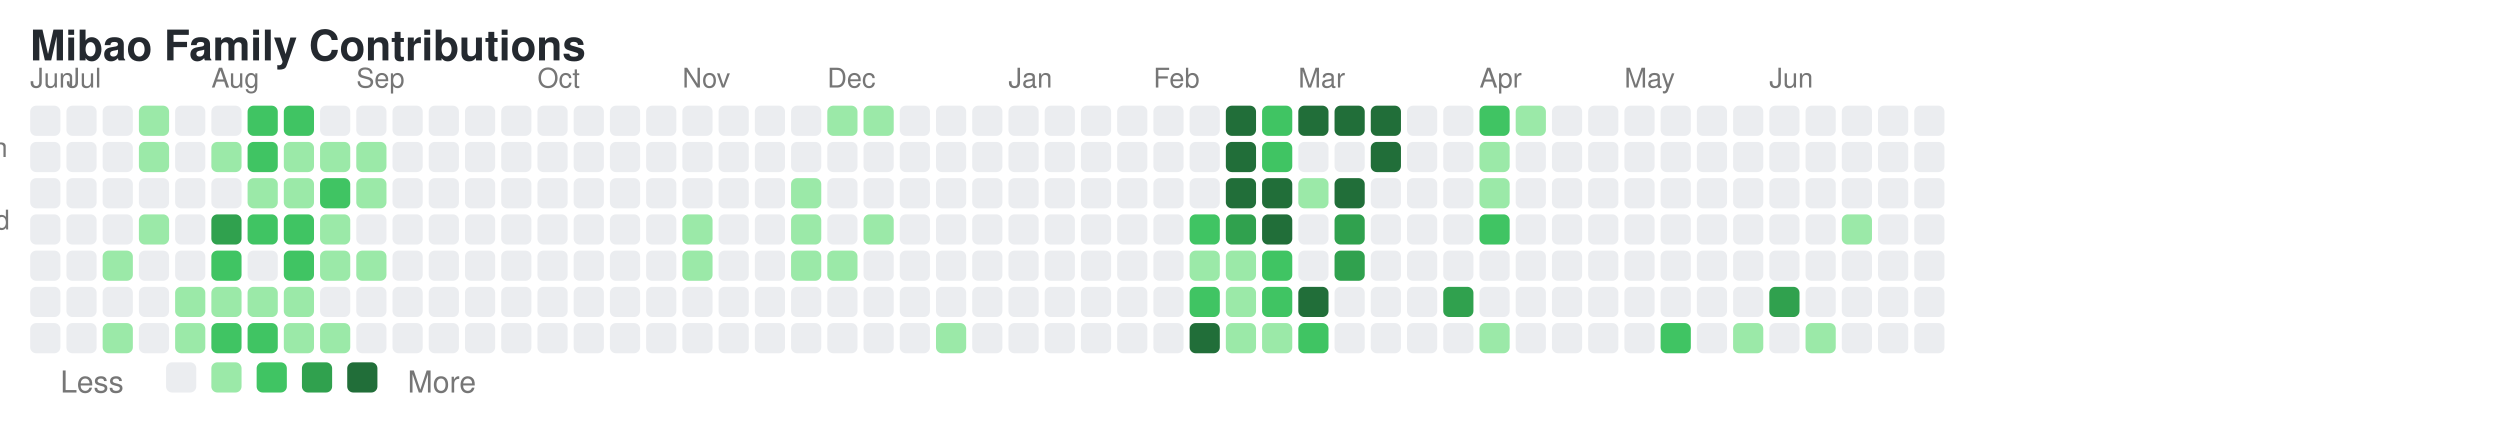
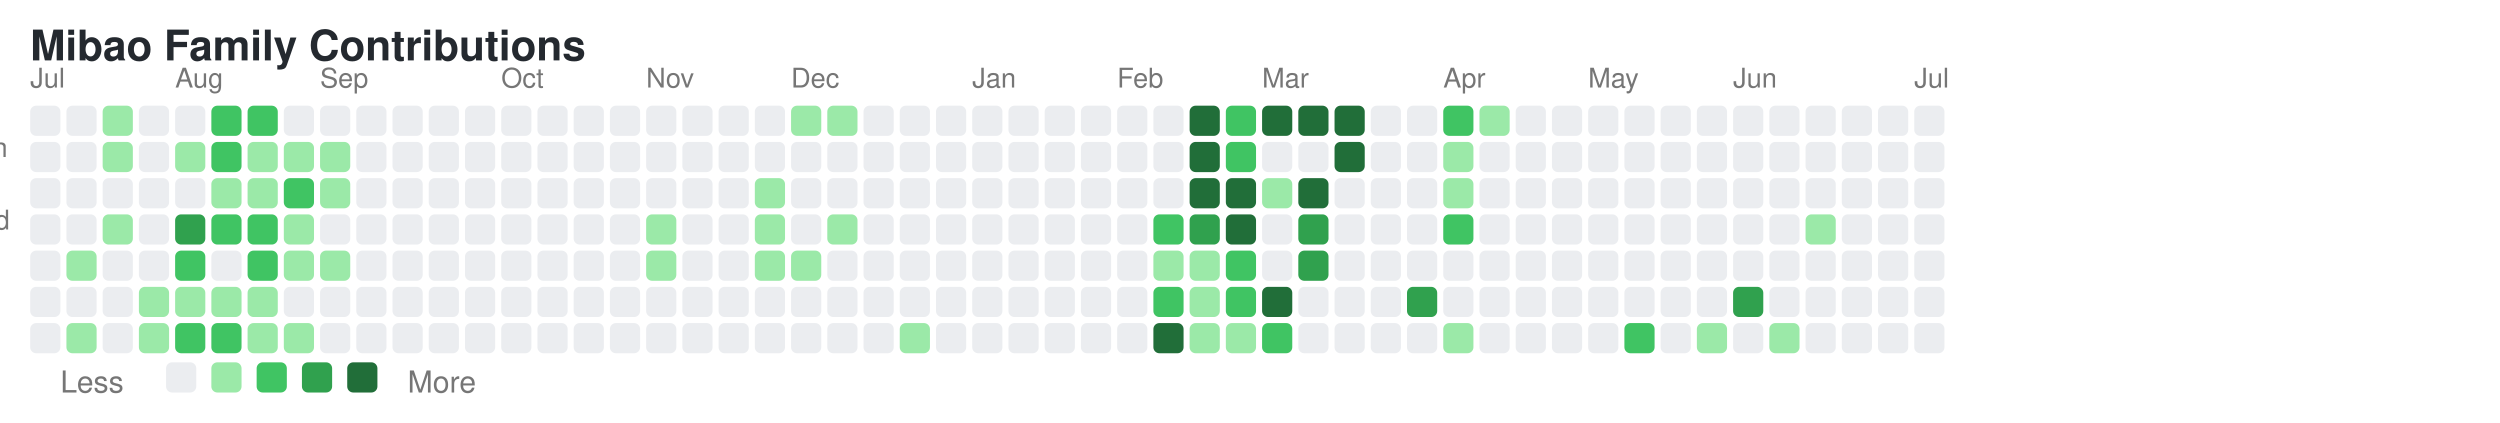
<svg xmlns="http://www.w3.org/2000/svg" width="828" height="140">
  <text x="10" y="20" font-family="-apple-system, BlinkMacSystemFont, Segoe UI, Helvetica, Arial, sans-serif" font-size="14" font-weight="600" fill="#24292f">Mibao Family Contributions</text>
  <g transform="translate(10, 35)">
-     <text x="0" y="-6" font-family="-apple-system, BlinkMacSystemFont, Segoe UI, Helvetica, Arial, sans-serif" font-size="9" fill="#767676">Jun</text>
-     <text x="12" y="-6" font-family="-apple-system, BlinkMacSystemFont, Segoe UI, Helvetica, Arial, sans-serif" font-size="9" fill="#767676">Jul</text>
-     <text x="60" y="-6" font-family="-apple-system, BlinkMacSystemFont, Segoe UI, Helvetica, Arial, sans-serif" font-size="9" fill="#767676">Aug</text>
-     <text x="108" y="-6" font-family="-apple-system, BlinkMacSystemFont, Segoe UI, Helvetica, Arial, sans-serif" font-size="9" fill="#767676">Sep</text>
-     <text x="168" y="-6" font-family="-apple-system, BlinkMacSystemFont, Segoe UI, Helvetica, Arial, sans-serif" font-size="9" fill="#767676">Oct</text>
-     <text x="216" y="-6" font-family="-apple-system, BlinkMacSystemFont, Segoe UI, Helvetica, Arial, sans-serif" font-size="9" fill="#767676">Nov</text>
-     <text x="264" y="-6" font-family="-apple-system, BlinkMacSystemFont, Segoe UI, Helvetica, Arial, sans-serif" font-size="9" fill="#767676">Dec</text>
-     <text x="324" y="-6" font-family="-apple-system, BlinkMacSystemFont, Segoe UI, Helvetica, Arial, sans-serif" font-size="9" fill="#767676">Jan</text>
-     <text x="372" y="-6" font-family="-apple-system, BlinkMacSystemFont, Segoe UI, Helvetica, Arial, sans-serif" font-size="9" fill="#767676">Feb</text>
-     <text x="420" y="-6" font-family="-apple-system, BlinkMacSystemFont, Segoe UI, Helvetica, Arial, sans-serif" font-size="9" fill="#767676">Mar</text>
-     <text x="480" y="-6" font-family="-apple-system, BlinkMacSystemFont, Segoe UI, Helvetica, Arial, sans-serif" font-size="9" fill="#767676">Apr</text>
-     <text x="528" y="-6" font-family="-apple-system, BlinkMacSystemFont, Segoe UI, Helvetica, Arial, sans-serif" font-size="9" fill="#767676">May</text>
-     <text x="576" y="-6" font-family="-apple-system, BlinkMacSystemFont, Segoe UI, Helvetica, Arial, sans-serif" font-size="9" fill="#767676">Jun</text>
+     <text x="0" y="-6" font-family="-apple-system, BlinkMacSystemFont, Segoe UI, Helvetica, Arial, sans-serif" font-size="9" fill="#767676">Jul</text>
+     <text x="48" y="-6" font-family="-apple-system, BlinkMacSystemFont, Segoe UI, Helvetica, Arial, sans-serif" font-size="9" fill="#767676">Aug</text>
+     <text x="96" y="-6" font-family="-apple-system, BlinkMacSystemFont, Segoe UI, Helvetica, Arial, sans-serif" font-size="9" fill="#767676">Sep</text>
+     <text x="156" y="-6" font-family="-apple-system, BlinkMacSystemFont, Segoe UI, Helvetica, Arial, sans-serif" font-size="9" fill="#767676">Oct</text>
+     <text x="204" y="-6" font-family="-apple-system, BlinkMacSystemFont, Segoe UI, Helvetica, Arial, sans-serif" font-size="9" fill="#767676">Nov</text>
+     <text x="252" y="-6" font-family="-apple-system, BlinkMacSystemFont, Segoe UI, Helvetica, Arial, sans-serif" font-size="9" fill="#767676">Dec</text>
+     <text x="312" y="-6" font-family="-apple-system, BlinkMacSystemFont, Segoe UI, Helvetica, Arial, sans-serif" font-size="9" fill="#767676">Jan</text>
+     <text x="360" y="-6" font-family="-apple-system, BlinkMacSystemFont, Segoe UI, Helvetica, Arial, sans-serif" font-size="9" fill="#767676">Feb</text>
+     <text x="408" y="-6" font-family="-apple-system, BlinkMacSystemFont, Segoe UI, Helvetica, Arial, sans-serif" font-size="9" fill="#767676">Mar</text>
+     <text x="468" y="-6" font-family="-apple-system, BlinkMacSystemFont, Segoe UI, Helvetica, Arial, sans-serif" font-size="9" fill="#767676">Apr</text>
+     <text x="516" y="-6" font-family="-apple-system, BlinkMacSystemFont, Segoe UI, Helvetica, Arial, sans-serif" font-size="9" fill="#767676">May</text>
+     <text x="564" y="-6" font-family="-apple-system, BlinkMacSystemFont, Segoe UI, Helvetica, Arial, sans-serif" font-size="9" fill="#767676">Jun</text>
+     <text x="624" y="-6" font-family="-apple-system, BlinkMacSystemFont, Segoe UI, Helvetica, Arial, sans-serif" font-size="9" fill="#767676">Jul</text>
    <text x="-25" y="17.0" font-family="-apple-system, BlinkMacSystemFont, Segoe UI, Helvetica, Arial, sans-serif" font-size="9" fill="#767676">Mon</text>
    <text x="-25" y="41.0" font-family="-apple-system, BlinkMacSystemFont, Segoe UI, Helvetica, Arial, sans-serif" font-size="9" fill="#767676">Wed</text>
    <text x="-25" y="65.0" font-family="-apple-system, BlinkMacSystemFont, Segoe UI, Helvetica, Arial, sans-serif" font-size="9" fill="#767676">Fri</text>
    <rect x="0" y="0" width="10" height="10" fill="#ebedf0" rx="2" />
    <rect x="0" y="12" width="10" height="10" fill="#ebedf0" rx="2" />
    <rect x="0" y="24" width="10" height="10" fill="#ebedf0" rx="2" />
    <rect x="0" y="36" width="10" height="10" fill="#ebedf0" rx="2" />
    <rect x="0" y="48" width="10" height="10" fill="#ebedf0" rx="2" />
    <rect x="0" y="60" width="10" height="10" fill="#ebedf0" rx="2" />
    <rect x="0" y="72" width="10" height="10" fill="#ebedf0" rx="2" />
    <rect x="12" y="0" width="10" height="10" fill="#ebedf0" rx="2" />
    <rect x="12" y="12" width="10" height="10" fill="#ebedf0" rx="2" />
    <rect x="12" y="24" width="10" height="10" fill="#ebedf0" rx="2" />
    <rect x="12" y="36" width="10" height="10" fill="#ebedf0" rx="2" />
-     <rect x="12" y="48" width="10" height="10" fill="#ebedf0" rx="2" />
+     <rect x="12" y="48" width="10" height="10" fill="#9be9a8" rx="2" />
    <rect x="12" y="60" width="10" height="10" fill="#ebedf0" rx="2" />
-     <rect x="12" y="72" width="10" height="10" fill="#ebedf0" rx="2" />
-     <rect x="24" y="0" width="10" height="10" fill="#ebedf0" rx="2" />
-     <rect x="24" y="12" width="10" height="10" fill="#ebedf0" rx="2" />
+     <rect x="12" y="72" width="10" height="10" fill="#9be9a8" rx="2" />
+     <rect x="24" y="0" width="10" height="10" fill="#9be9a8" rx="2" />
+     <rect x="24" y="12" width="10" height="10" fill="#9be9a8" rx="2" />
    <rect x="24" y="24" width="10" height="10" fill="#ebedf0" rx="2" />
-     <rect x="24" y="36" width="10" height="10" fill="#ebedf0" rx="2" />
-     <rect x="24" y="48" width="10" height="10" fill="#9be9a8" rx="2" />
+     <rect x="24" y="36" width="10" height="10" fill="#9be9a8" rx="2" />
+     <rect x="24" y="48" width="10" height="10" fill="#ebedf0" rx="2" />
    <rect x="24" y="60" width="10" height="10" fill="#ebedf0" rx="2" />
-     <rect x="24" y="72" width="10" height="10" fill="#9be9a8" rx="2" />
-     <rect x="36" y="0" width="10" height="10" fill="#9be9a8" rx="2" />
-     <rect x="36" y="12" width="10" height="10" fill="#9be9a8" rx="2" />
+     <rect x="24" y="72" width="10" height="10" fill="#ebedf0" rx="2" />
+     <rect x="36" y="0" width="10" height="10" fill="#ebedf0" rx="2" />
+     <rect x="36" y="12" width="10" height="10" fill="#ebedf0" rx="2" />
    <rect x="36" y="24" width="10" height="10" fill="#ebedf0" rx="2" />
-     <rect x="36" y="36" width="10" height="10" fill="#9be9a8" rx="2" />
+     <rect x="36" y="36" width="10" height="10" fill="#ebedf0" rx="2" />
    <rect x="36" y="48" width="10" height="10" fill="#ebedf0" rx="2" />
-     <rect x="36" y="60" width="10" height="10" fill="#ebedf0" rx="2" />
-     <rect x="36" y="72" width="10" height="10" fill="#ebedf0" rx="2" />
+     <rect x="36" y="60" width="10" height="10" fill="#9be9a8" rx="2" />
+     <rect x="36" y="72" width="10" height="10" fill="#9be9a8" rx="2" />
    <rect x="48" y="0" width="10" height="10" fill="#ebedf0" rx="2" />
-     <rect x="48" y="12" width="10" height="10" fill="#ebedf0" rx="2" />
+     <rect x="48" y="12" width="10" height="10" fill="#9be9a8" rx="2" />
    <rect x="48" y="24" width="10" height="10" fill="#ebedf0" rx="2" />
-     <rect x="48" y="36" width="10" height="10" fill="#ebedf0" rx="2" />
-     <rect x="48" y="48" width="10" height="10" fill="#ebedf0" rx="2" />
+     <rect x="48" y="36" width="10" height="10" fill="#30a14e" rx="2" />
+     <rect x="48" y="48" width="10" height="10" fill="#40c463" rx="2" />
    <rect x="48" y="60" width="10" height="10" fill="#9be9a8" rx="2" />
-     <rect x="48" y="72" width="10" height="10" fill="#9be9a8" rx="2" />
-     <rect x="60" y="0" width="10" height="10" fill="#ebedf0" rx="2" />
-     <rect x="60" y="12" width="10" height="10" fill="#9be9a8" rx="2" />
-     <rect x="60" y="24" width="10" height="10" fill="#ebedf0" rx="2" />
-     <rect x="60" y="36" width="10" height="10" fill="#30a14e" rx="2" />
-     <rect x="60" y="48" width="10" height="10" fill="#40c463" rx="2" />
+     <rect x="48" y="72" width="10" height="10" fill="#40c463" rx="2" />
+     <rect x="60" y="0" width="10" height="10" fill="#40c463" rx="2" />
+     <rect x="60" y="12" width="10" height="10" fill="#40c463" rx="2" />
+     <rect x="60" y="24" width="10" height="10" fill="#9be9a8" rx="2" />
+     <rect x="60" y="36" width="10" height="10" fill="#40c463" rx="2" />
+     <rect x="60" y="48" width="10" height="10" fill="#ebedf0" rx="2" />
    <rect x="60" y="60" width="10" height="10" fill="#9be9a8" rx="2" />
    <rect x="60" y="72" width="10" height="10" fill="#40c463" rx="2" />
    <rect x="72" y="0" width="10" height="10" fill="#40c463" rx="2" />
-     <rect x="72" y="12" width="10" height="10" fill="#40c463" rx="2" />
+     <rect x="72" y="12" width="10" height="10" fill="#9be9a8" rx="2" />
    <rect x="72" y="24" width="10" height="10" fill="#9be9a8" rx="2" />
    <rect x="72" y="36" width="10" height="10" fill="#40c463" rx="2" />
-     <rect x="72" y="48" width="10" height="10" fill="#ebedf0" rx="2" />
+     <rect x="72" y="48" width="10" height="10" fill="#40c463" rx="2" />
    <rect x="72" y="60" width="10" height="10" fill="#9be9a8" rx="2" />
-     <rect x="72" y="72" width="10" height="10" fill="#40c463" rx="2" />
-     <rect x="84" y="0" width="10" height="10" fill="#40c463" rx="2" />
+     <rect x="72" y="72" width="10" height="10" fill="#9be9a8" rx="2" />
+     <rect x="84" y="0" width="10" height="10" fill="#ebedf0" rx="2" />
    <rect x="84" y="12" width="10" height="10" fill="#9be9a8" rx="2" />
-     <rect x="84" y="24" width="10" height="10" fill="#9be9a8" rx="2" />
-     <rect x="84" y="36" width="10" height="10" fill="#40c463" rx="2" />
-     <rect x="84" y="48" width="10" height="10" fill="#40c463" rx="2" />
-     <rect x="84" y="60" width="10" height="10" fill="#9be9a8" rx="2" />
+     <rect x="84" y="24" width="10" height="10" fill="#40c463" rx="2" />
+     <rect x="84" y="36" width="10" height="10" fill="#9be9a8" rx="2" />
+     <rect x="84" y="48" width="10" height="10" fill="#9be9a8" rx="2" />
+     <rect x="84" y="60" width="10" height="10" fill="#ebedf0" rx="2" />
    <rect x="84" y="72" width="10" height="10" fill="#9be9a8" rx="2" />
    <rect x="96" y="0" width="10" height="10" fill="#ebedf0" rx="2" />
    <rect x="96" y="12" width="10" height="10" fill="#9be9a8" rx="2" />
-     <rect x="96" y="24" width="10" height="10" fill="#40c463" rx="2" />
-     <rect x="96" y="36" width="10" height="10" fill="#9be9a8" rx="2" />
+     <rect x="96" y="24" width="10" height="10" fill="#9be9a8" rx="2" />
+     <rect x="96" y="36" width="10" height="10" fill="#ebedf0" rx="2" />
    <rect x="96" y="48" width="10" height="10" fill="#9be9a8" rx="2" />
    <rect x="96" y="60" width="10" height="10" fill="#ebedf0" rx="2" />
-     <rect x="96" y="72" width="10" height="10" fill="#9be9a8" rx="2" />
+     <rect x="96" y="72" width="10" height="10" fill="#ebedf0" rx="2" />
    <rect x="108" y="0" width="10" height="10" fill="#ebedf0" rx="2" />
-     <rect x="108" y="12" width="10" height="10" fill="#9be9a8" rx="2" />
-     <rect x="108" y="24" width="10" height="10" fill="#9be9a8" rx="2" />
+     <rect x="108" y="12" width="10" height="10" fill="#ebedf0" rx="2" />
+     <rect x="108" y="24" width="10" height="10" fill="#ebedf0" rx="2" />
    <rect x="108" y="36" width="10" height="10" fill="#ebedf0" rx="2" />
-     <rect x="108" y="48" width="10" height="10" fill="#9be9a8" rx="2" />
+     <rect x="108" y="48" width="10" height="10" fill="#ebedf0" rx="2" />
    <rect x="108" y="60" width="10" height="10" fill="#ebedf0" rx="2" />
    <rect x="108" y="72" width="10" height="10" fill="#ebedf0" rx="2" />
    <rect x="120" y="0" width="10" height="10" fill="#ebedf0" rx="2" />
    <rect x="120" y="12" width="10" height="10" fill="#ebedf0" rx="2" />
    <rect x="120" y="24" width="10" height="10" fill="#ebedf0" rx="2" />
    <rect x="120" y="36" width="10" height="10" fill="#ebedf0" rx="2" />
    <rect x="120" y="48" width="10" height="10" fill="#ebedf0" rx="2" />
    <rect x="120" y="60" width="10" height="10" fill="#ebedf0" rx="2" />
    <rect x="120" y="72" width="10" height="10" fill="#ebedf0" rx="2" />
    <rect x="132" y="0" width="10" height="10" fill="#ebedf0" rx="2" />
    <rect x="132" y="12" width="10" height="10" fill="#ebedf0" rx="2" />
    <rect x="132" y="24" width="10" height="10" fill="#ebedf0" rx="2" />
    <rect x="132" y="36" width="10" height="10" fill="#ebedf0" rx="2" />
    <rect x="132" y="48" width="10" height="10" fill="#ebedf0" rx="2" />
    <rect x="132" y="60" width="10" height="10" fill="#ebedf0" rx="2" />
    <rect x="132" y="72" width="10" height="10" fill="#ebedf0" rx="2" />
    <rect x="144" y="0" width="10" height="10" fill="#ebedf0" rx="2" />
    <rect x="144" y="12" width="10" height="10" fill="#ebedf0" rx="2" />
    <rect x="144" y="24" width="10" height="10" fill="#ebedf0" rx="2" />
    <rect x="144" y="36" width="10" height="10" fill="#ebedf0" rx="2" />
    <rect x="144" y="48" width="10" height="10" fill="#ebedf0" rx="2" />
    <rect x="144" y="60" width="10" height="10" fill="#ebedf0" rx="2" />
    <rect x="144" y="72" width="10" height="10" fill="#ebedf0" rx="2" />
    <rect x="156" y="0" width="10" height="10" fill="#ebedf0" rx="2" />
    <rect x="156" y="12" width="10" height="10" fill="#ebedf0" rx="2" />
    <rect x="156" y="24" width="10" height="10" fill="#ebedf0" rx="2" />
    <rect x="156" y="36" width="10" height="10" fill="#ebedf0" rx="2" />
    <rect x="156" y="48" width="10" height="10" fill="#ebedf0" rx="2" />
    <rect x="156" y="60" width="10" height="10" fill="#ebedf0" rx="2" />
    <rect x="156" y="72" width="10" height="10" fill="#ebedf0" rx="2" />
    <rect x="168" y="0" width="10" height="10" fill="#ebedf0" rx="2" />
    <rect x="168" y="12" width="10" height="10" fill="#ebedf0" rx="2" />
    <rect x="168" y="24" width="10" height="10" fill="#ebedf0" rx="2" />
    <rect x="168" y="36" width="10" height="10" fill="#ebedf0" rx="2" />
    <rect x="168" y="48" width="10" height="10" fill="#ebedf0" rx="2" />
    <rect x="168" y="60" width="10" height="10" fill="#ebedf0" rx="2" />
    <rect x="168" y="72" width="10" height="10" fill="#ebedf0" rx="2" />
    <rect x="180" y="0" width="10" height="10" fill="#ebedf0" rx="2" />
    <rect x="180" y="12" width="10" height="10" fill="#ebedf0" rx="2" />
    <rect x="180" y="24" width="10" height="10" fill="#ebedf0" rx="2" />
    <rect x="180" y="36" width="10" height="10" fill="#ebedf0" rx="2" />
    <rect x="180" y="48" width="10" height="10" fill="#ebedf0" rx="2" />
    <rect x="180" y="60" width="10" height="10" fill="#ebedf0" rx="2" />
    <rect x="180" y="72" width="10" height="10" fill="#ebedf0" rx="2" />
    <rect x="192" y="0" width="10" height="10" fill="#ebedf0" rx="2" />
    <rect x="192" y="12" width="10" height="10" fill="#ebedf0" rx="2" />
    <rect x="192" y="24" width="10" height="10" fill="#ebedf0" rx="2" />
    <rect x="192" y="36" width="10" height="10" fill="#ebedf0" rx="2" />
    <rect x="192" y="48" width="10" height="10" fill="#ebedf0" rx="2" />
    <rect x="192" y="60" width="10" height="10" fill="#ebedf0" rx="2" />
    <rect x="192" y="72" width="10" height="10" fill="#ebedf0" rx="2" />
    <rect x="204" y="0" width="10" height="10" fill="#ebedf0" rx="2" />
    <rect x="204" y="12" width="10" height="10" fill="#ebedf0" rx="2" />
    <rect x="204" y="24" width="10" height="10" fill="#ebedf0" rx="2" />
-     <rect x="204" y="36" width="10" height="10" fill="#ebedf0" rx="2" />
-     <rect x="204" y="48" width="10" height="10" fill="#ebedf0" rx="2" />
+     <rect x="204" y="36" width="10" height="10" fill="#9be9a8" rx="2" />
+     <rect x="204" y="48" width="10" height="10" fill="#9be9a8" rx="2" />
    <rect x="204" y="60" width="10" height="10" fill="#ebedf0" rx="2" />
    <rect x="204" y="72" width="10" height="10" fill="#ebedf0" rx="2" />
    <rect x="216" y="0" width="10" height="10" fill="#ebedf0" rx="2" />
    <rect x="216" y="12" width="10" height="10" fill="#ebedf0" rx="2" />
    <rect x="216" y="24" width="10" height="10" fill="#ebedf0" rx="2" />
-     <rect x="216" y="36" width="10" height="10" fill="#9be9a8" rx="2" />
-     <rect x="216" y="48" width="10" height="10" fill="#9be9a8" rx="2" />
+     <rect x="216" y="36" width="10" height="10" fill="#ebedf0" rx="2" />
+     <rect x="216" y="48" width="10" height="10" fill="#ebedf0" rx="2" />
    <rect x="216" y="60" width="10" height="10" fill="#ebedf0" rx="2" />
    <rect x="216" y="72" width="10" height="10" fill="#ebedf0" rx="2" />
    <rect x="228" y="0" width="10" height="10" fill="#ebedf0" rx="2" />
    <rect x="228" y="12" width="10" height="10" fill="#ebedf0" rx="2" />
    <rect x="228" y="24" width="10" height="10" fill="#ebedf0" rx="2" />
    <rect x="228" y="36" width="10" height="10" fill="#ebedf0" rx="2" />
    <rect x="228" y="48" width="10" height="10" fill="#ebedf0" rx="2" />
    <rect x="228" y="60" width="10" height="10" fill="#ebedf0" rx="2" />
    <rect x="228" y="72" width="10" height="10" fill="#ebedf0" rx="2" />
    <rect x="240" y="0" width="10" height="10" fill="#ebedf0" rx="2" />
    <rect x="240" y="12" width="10" height="10" fill="#ebedf0" rx="2" />
-     <rect x="240" y="24" width="10" height="10" fill="#ebedf0" rx="2" />
-     <rect x="240" y="36" width="10" height="10" fill="#ebedf0" rx="2" />
-     <rect x="240" y="48" width="10" height="10" fill="#ebedf0" rx="2" />
+     <rect x="240" y="24" width="10" height="10" fill="#9be9a8" rx="2" />
+     <rect x="240" y="36" width="10" height="10" fill="#9be9a8" rx="2" />
+     <rect x="240" y="48" width="10" height="10" fill="#9be9a8" rx="2" />
    <rect x="240" y="60" width="10" height="10" fill="#ebedf0" rx="2" />
    <rect x="240" y="72" width="10" height="10" fill="#ebedf0" rx="2" />
-     <rect x="252" y="0" width="10" height="10" fill="#ebedf0" rx="2" />
+     <rect x="252" y="0" width="10" height="10" fill="#9be9a8" rx="2" />
    <rect x="252" y="12" width="10" height="10" fill="#ebedf0" rx="2" />
-     <rect x="252" y="24" width="10" height="10" fill="#9be9a8" rx="2" />
-     <rect x="252" y="36" width="10" height="10" fill="#9be9a8" rx="2" />
+     <rect x="252" y="24" width="10" height="10" fill="#ebedf0" rx="2" />
+     <rect x="252" y="36" width="10" height="10" fill="#ebedf0" rx="2" />
    <rect x="252" y="48" width="10" height="10" fill="#9be9a8" rx="2" />
    <rect x="252" y="60" width="10" height="10" fill="#ebedf0" rx="2" />
    <rect x="252" y="72" width="10" height="10" fill="#ebedf0" rx="2" />
    <rect x="264" y="0" width="10" height="10" fill="#9be9a8" rx="2" />
    <rect x="264" y="12" width="10" height="10" fill="#ebedf0" rx="2" />
    <rect x="264" y="24" width="10" height="10" fill="#ebedf0" rx="2" />
-     <rect x="264" y="36" width="10" height="10" fill="#ebedf0" rx="2" />
-     <rect x="264" y="48" width="10" height="10" fill="#9be9a8" rx="2" />
+     <rect x="264" y="36" width="10" height="10" fill="#9be9a8" rx="2" />
+     <rect x="264" y="48" width="10" height="10" fill="#ebedf0" rx="2" />
    <rect x="264" y="60" width="10" height="10" fill="#ebedf0" rx="2" />
    <rect x="264" y="72" width="10" height="10" fill="#ebedf0" rx="2" />
-     <rect x="276" y="0" width="10" height="10" fill="#9be9a8" rx="2" />
+     <rect x="276" y="0" width="10" height="10" fill="#ebedf0" rx="2" />
    <rect x="276" y="12" width="10" height="10" fill="#ebedf0" rx="2" />
    <rect x="276" y="24" width="10" height="10" fill="#ebedf0" rx="2" />
-     <rect x="276" y="36" width="10" height="10" fill="#9be9a8" rx="2" />
+     <rect x="276" y="36" width="10" height="10" fill="#ebedf0" rx="2" />
    <rect x="276" y="48" width="10" height="10" fill="#ebedf0" rx="2" />
    <rect x="276" y="60" width="10" height="10" fill="#ebedf0" rx="2" />
    <rect x="276" y="72" width="10" height="10" fill="#ebedf0" rx="2" />
    <rect x="288" y="0" width="10" height="10" fill="#ebedf0" rx="2" />
    <rect x="288" y="12" width="10" height="10" fill="#ebedf0" rx="2" />
    <rect x="288" y="24" width="10" height="10" fill="#ebedf0" rx="2" />
    <rect x="288" y="36" width="10" height="10" fill="#ebedf0" rx="2" />
    <rect x="288" y="48" width="10" height="10" fill="#ebedf0" rx="2" />
    <rect x="288" y="60" width="10" height="10" fill="#ebedf0" rx="2" />
-     <rect x="288" y="72" width="10" height="10" fill="#ebedf0" rx="2" />
+     <rect x="288" y="72" width="10" height="10" fill="#9be9a8" rx="2" />
    <rect x="300" y="0" width="10" height="10" fill="#ebedf0" rx="2" />
    <rect x="300" y="12" width="10" height="10" fill="#ebedf0" rx="2" />
    <rect x="300" y="24" width="10" height="10" fill="#ebedf0" rx="2" />
    <rect x="300" y="36" width="10" height="10" fill="#ebedf0" rx="2" />
    <rect x="300" y="48" width="10" height="10" fill="#ebedf0" rx="2" />
    <rect x="300" y="60" width="10" height="10" fill="#ebedf0" rx="2" />
-     <rect x="300" y="72" width="10" height="10" fill="#9be9a8" rx="2" />
+     <rect x="300" y="72" width="10" height="10" fill="#ebedf0" rx="2" />
    <rect x="312" y="0" width="10" height="10" fill="#ebedf0" rx="2" />
    <rect x="312" y="12" width="10" height="10" fill="#ebedf0" rx="2" />
    <rect x="312" y="24" width="10" height="10" fill="#ebedf0" rx="2" />
    <rect x="312" y="36" width="10" height="10" fill="#ebedf0" rx="2" />
    <rect x="312" y="48" width="10" height="10" fill="#ebedf0" rx="2" />
    <rect x="312" y="60" width="10" height="10" fill="#ebedf0" rx="2" />
    <rect x="312" y="72" width="10" height="10" fill="#ebedf0" rx="2" />
    <rect x="324" y="0" width="10" height="10" fill="#ebedf0" rx="2" />
    <rect x="324" y="12" width="10" height="10" fill="#ebedf0" rx="2" />
    <rect x="324" y="24" width="10" height="10" fill="#ebedf0" rx="2" />
    <rect x="324" y="36" width="10" height="10" fill="#ebedf0" rx="2" />
    <rect x="324" y="48" width="10" height="10" fill="#ebedf0" rx="2" />
    <rect x="324" y="60" width="10" height="10" fill="#ebedf0" rx="2" />
    <rect x="324" y="72" width="10" height="10" fill="#ebedf0" rx="2" />
    <rect x="336" y="0" width="10" height="10" fill="#ebedf0" rx="2" />
    <rect x="336" y="12" width="10" height="10" fill="#ebedf0" rx="2" />
    <rect x="336" y="24" width="10" height="10" fill="#ebedf0" rx="2" />
    <rect x="336" y="36" width="10" height="10" fill="#ebedf0" rx="2" />
    <rect x="336" y="48" width="10" height="10" fill="#ebedf0" rx="2" />
    <rect x="336" y="60" width="10" height="10" fill="#ebedf0" rx="2" />
    <rect x="336" y="72" width="10" height="10" fill="#ebedf0" rx="2" />
    <rect x="348" y="0" width="10" height="10" fill="#ebedf0" rx="2" />
    <rect x="348" y="12" width="10" height="10" fill="#ebedf0" rx="2" />
    <rect x="348" y="24" width="10" height="10" fill="#ebedf0" rx="2" />
    <rect x="348" y="36" width="10" height="10" fill="#ebedf0" rx="2" />
    <rect x="348" y="48" width="10" height="10" fill="#ebedf0" rx="2" />
    <rect x="348" y="60" width="10" height="10" fill="#ebedf0" rx="2" />
    <rect x="348" y="72" width="10" height="10" fill="#ebedf0" rx="2" />
    <rect x="360" y="0" width="10" height="10" fill="#ebedf0" rx="2" />
    <rect x="360" y="12" width="10" height="10" fill="#ebedf0" rx="2" />
    <rect x="360" y="24" width="10" height="10" fill="#ebedf0" rx="2" />
    <rect x="360" y="36" width="10" height="10" fill="#ebedf0" rx="2" />
    <rect x="360" y="48" width="10" height="10" fill="#ebedf0" rx="2" />
    <rect x="360" y="60" width="10" height="10" fill="#ebedf0" rx="2" />
    <rect x="360" y="72" width="10" height="10" fill="#ebedf0" rx="2" />
    <rect x="372" y="0" width="10" height="10" fill="#ebedf0" rx="2" />
    <rect x="372" y="12" width="10" height="10" fill="#ebedf0" rx="2" />
    <rect x="372" y="24" width="10" height="10" fill="#ebedf0" rx="2" />
-     <rect x="372" y="36" width="10" height="10" fill="#ebedf0" rx="2" />
-     <rect x="372" y="48" width="10" height="10" fill="#ebedf0" rx="2" />
-     <rect x="372" y="60" width="10" height="10" fill="#ebedf0" rx="2" />
-     <rect x="372" y="72" width="10" height="10" fill="#ebedf0" rx="2" />
-     <rect x="384" y="0" width="10" height="10" fill="#ebedf0" rx="2" />
-     <rect x="384" y="12" width="10" height="10" fill="#ebedf0" rx="2" />
-     <rect x="384" y="24" width="10" height="10" fill="#ebedf0" rx="2" />
-     <rect x="384" y="36" width="10" height="10" fill="#40c463" rx="2" />
+     <rect x="372" y="36" width="10" height="10" fill="#40c463" rx="2" />
+     <rect x="372" y="48" width="10" height="10" fill="#9be9a8" rx="2" />
+     <rect x="372" y="60" width="10" height="10" fill="#40c463" rx="2" />
+     <rect x="372" y="72" width="10" height="10" fill="#216e39" rx="2" />
+     <rect x="384" y="0" width="10" height="10" fill="#216e39" rx="2" />
+     <rect x="384" y="12" width="10" height="10" fill="#216e39" rx="2" />
+     <rect x="384" y="24" width="10" height="10" fill="#216e39" rx="2" />
+     <rect x="384" y="36" width="10" height="10" fill="#30a14e" rx="2" />
    <rect x="384" y="48" width="10" height="10" fill="#9be9a8" rx="2" />
-     <rect x="384" y="60" width="10" height="10" fill="#40c463" rx="2" />
-     <rect x="384" y="72" width="10" height="10" fill="#216e39" rx="2" />
-     <rect x="396" y="0" width="10" height="10" fill="#216e39" rx="2" />
-     <rect x="396" y="12" width="10" height="10" fill="#216e39" rx="2" />
+     <rect x="384" y="60" width="10" height="10" fill="#9be9a8" rx="2" />
+     <rect x="384" y="72" width="10" height="10" fill="#9be9a8" rx="2" />
+     <rect x="396" y="0" width="10" height="10" fill="#40c463" rx="2" />
+     <rect x="396" y="12" width="10" height="10" fill="#40c463" rx="2" />
    <rect x="396" y="24" width="10" height="10" fill="#216e39" rx="2" />
-     <rect x="396" y="36" width="10" height="10" fill="#30a14e" rx="2" />
-     <rect x="396" y="48" width="10" height="10" fill="#9be9a8" rx="2" />
-     <rect x="396" y="60" width="10" height="10" fill="#9be9a8" rx="2" />
+     <rect x="396" y="36" width="10" height="10" fill="#216e39" rx="2" />
+     <rect x="396" y="48" width="10" height="10" fill="#40c463" rx="2" />
+     <rect x="396" y="60" width="10" height="10" fill="#40c463" rx="2" />
    <rect x="396" y="72" width="10" height="10" fill="#9be9a8" rx="2" />
-     <rect x="408" y="0" width="10" height="10" fill="#40c463" rx="2" />
-     <rect x="408" y="12" width="10" height="10" fill="#40c463" rx="2" />
-     <rect x="408" y="24" width="10" height="10" fill="#216e39" rx="2" />
-     <rect x="408" y="36" width="10" height="10" fill="#216e39" rx="2" />
-     <rect x="408" y="48" width="10" height="10" fill="#40c463" rx="2" />
-     <rect x="408" y="60" width="10" height="10" fill="#40c463" rx="2" />
-     <rect x="408" y="72" width="10" height="10" fill="#9be9a8" rx="2" />
+     <rect x="408" y="0" width="10" height="10" fill="#216e39" rx="2" />
+     <rect x="408" y="12" width="10" height="10" fill="#ebedf0" rx="2" />
+     <rect x="408" y="24" width="10" height="10" fill="#9be9a8" rx="2" />
+     <rect x="408" y="36" width="10" height="10" fill="#ebedf0" rx="2" />
+     <rect x="408" y="48" width="10" height="10" fill="#ebedf0" rx="2" />
+     <rect x="408" y="60" width="10" height="10" fill="#216e39" rx="2" />
+     <rect x="408" y="72" width="10" height="10" fill="#40c463" rx="2" />
    <rect x="420" y="0" width="10" height="10" fill="#216e39" rx="2" />
    <rect x="420" y="12" width="10" height="10" fill="#ebedf0" rx="2" />
-     <rect x="420" y="24" width="10" height="10" fill="#9be9a8" rx="2" />
-     <rect x="420" y="36" width="10" height="10" fill="#ebedf0" rx="2" />
-     <rect x="420" y="48" width="10" height="10" fill="#ebedf0" rx="2" />
-     <rect x="420" y="60" width="10" height="10" fill="#216e39" rx="2" />
-     <rect x="420" y="72" width="10" height="10" fill="#40c463" rx="2" />
+     <rect x="420" y="24" width="10" height="10" fill="#216e39" rx="2" />
+     <rect x="420" y="36" width="10" height="10" fill="#30a14e" rx="2" />
+     <rect x="420" y="48" width="10" height="10" fill="#30a14e" rx="2" />
+     <rect x="420" y="60" width="10" height="10" fill="#ebedf0" rx="2" />
+     <rect x="420" y="72" width="10" height="10" fill="#ebedf0" rx="2" />
    <rect x="432" y="0" width="10" height="10" fill="#216e39" rx="2" />
-     <rect x="432" y="12" width="10" height="10" fill="#ebedf0" rx="2" />
-     <rect x="432" y="24" width="10" height="10" fill="#216e39" rx="2" />
-     <rect x="432" y="36" width="10" height="10" fill="#30a14e" rx="2" />
-     <rect x="432" y="48" width="10" height="10" fill="#30a14e" rx="2" />
+     <rect x="432" y="12" width="10" height="10" fill="#216e39" rx="2" />
+     <rect x="432" y="24" width="10" height="10" fill="#ebedf0" rx="2" />
+     <rect x="432" y="36" width="10" height="10" fill="#ebedf0" rx="2" />
+     <rect x="432" y="48" width="10" height="10" fill="#ebedf0" rx="2" />
    <rect x="432" y="60" width="10" height="10" fill="#ebedf0" rx="2" />
    <rect x="432" y="72" width="10" height="10" fill="#ebedf0" rx="2" />
-     <rect x="444" y="0" width="10" height="10" fill="#216e39" rx="2" />
-     <rect x="444" y="12" width="10" height="10" fill="#216e39" rx="2" />
+     <rect x="444" y="0" width="10" height="10" fill="#ebedf0" rx="2" />
+     <rect x="444" y="12" width="10" height="10" fill="#ebedf0" rx="2" />
    <rect x="444" y="24" width="10" height="10" fill="#ebedf0" rx="2" />
    <rect x="444" y="36" width="10" height="10" fill="#ebedf0" rx="2" />
    <rect x="444" y="48" width="10" height="10" fill="#ebedf0" rx="2" />
    <rect x="444" y="60" width="10" height="10" fill="#ebedf0" rx="2" />
    <rect x="444" y="72" width="10" height="10" fill="#ebedf0" rx="2" />
    <rect x="456" y="0" width="10" height="10" fill="#ebedf0" rx="2" />
    <rect x="456" y="12" width="10" height="10" fill="#ebedf0" rx="2" />
    <rect x="456" y="24" width="10" height="10" fill="#ebedf0" rx="2" />
    <rect x="456" y="36" width="10" height="10" fill="#ebedf0" rx="2" />
    <rect x="456" y="48" width="10" height="10" fill="#ebedf0" rx="2" />
-     <rect x="456" y="60" width="10" height="10" fill="#ebedf0" rx="2" />
+     <rect x="456" y="60" width="10" height="10" fill="#30a14e" rx="2" />
    <rect x="456" y="72" width="10" height="10" fill="#ebedf0" rx="2" />
-     <rect x="468" y="0" width="10" height="10" fill="#ebedf0" rx="2" />
-     <rect x="468" y="12" width="10" height="10" fill="#ebedf0" rx="2" />
-     <rect x="468" y="24" width="10" height="10" fill="#ebedf0" rx="2" />
-     <rect x="468" y="36" width="10" height="10" fill="#ebedf0" rx="2" />
+     <rect x="468" y="0" width="10" height="10" fill="#40c463" rx="2" />
+     <rect x="468" y="12" width="10" height="10" fill="#9be9a8" rx="2" />
+     <rect x="468" y="24" width="10" height="10" fill="#9be9a8" rx="2" />
+     <rect x="468" y="36" width="10" height="10" fill="#40c463" rx="2" />
    <rect x="468" y="48" width="10" height="10" fill="#ebedf0" rx="2" />
-     <rect x="468" y="60" width="10" height="10" fill="#30a14e" rx="2" />
-     <rect x="468" y="72" width="10" height="10" fill="#ebedf0" rx="2" />
-     <rect x="480" y="0" width="10" height="10" fill="#40c463" rx="2" />
-     <rect x="480" y="12" width="10" height="10" fill="#9be9a8" rx="2" />
-     <rect x="480" y="24" width="10" height="10" fill="#9be9a8" rx="2" />
-     <rect x="480" y="36" width="10" height="10" fill="#40c463" rx="2" />
+     <rect x="468" y="60" width="10" height="10" fill="#ebedf0" rx="2" />
+     <rect x="468" y="72" width="10" height="10" fill="#9be9a8" rx="2" />
+     <rect x="480" y="0" width="10" height="10" fill="#9be9a8" rx="2" />
+     <rect x="480" y="12" width="10" height="10" fill="#ebedf0" rx="2" />
+     <rect x="480" y="24" width="10" height="10" fill="#ebedf0" rx="2" />
+     <rect x="480" y="36" width="10" height="10" fill="#ebedf0" rx="2" />
    <rect x="480" y="48" width="10" height="10" fill="#ebedf0" rx="2" />
    <rect x="480" y="60" width="10" height="10" fill="#ebedf0" rx="2" />
-     <rect x="480" y="72" width="10" height="10" fill="#9be9a8" rx="2" />
-     <rect x="492" y="0" width="10" height="10" fill="#9be9a8" rx="2" />
+     <rect x="480" y="72" width="10" height="10" fill="#ebedf0" rx="2" />
+     <rect x="492" y="0" width="10" height="10" fill="#ebedf0" rx="2" />
    <rect x="492" y="12" width="10" height="10" fill="#ebedf0" rx="2" />
    <rect x="492" y="24" width="10" height="10" fill="#ebedf0" rx="2" />
    <rect x="492" y="36" width="10" height="10" fill="#ebedf0" rx="2" />
    <rect x="492" y="48" width="10" height="10" fill="#ebedf0" rx="2" />
    <rect x="492" y="60" width="10" height="10" fill="#ebedf0" rx="2" />
    <rect x="492" y="72" width="10" height="10" fill="#ebedf0" rx="2" />
    <rect x="504" y="0" width="10" height="10" fill="#ebedf0" rx="2" />
    <rect x="504" y="12" width="10" height="10" fill="#ebedf0" rx="2" />
    <rect x="504" y="24" width="10" height="10" fill="#ebedf0" rx="2" />
    <rect x="504" y="36" width="10" height="10" fill="#ebedf0" rx="2" />
    <rect x="504" y="48" width="10" height="10" fill="#ebedf0" rx="2" />
    <rect x="504" y="60" width="10" height="10" fill="#ebedf0" rx="2" />
    <rect x="504" y="72" width="10" height="10" fill="#ebedf0" rx="2" />
    <rect x="516" y="0" width="10" height="10" fill="#ebedf0" rx="2" />
    <rect x="516" y="12" width="10" height="10" fill="#ebedf0" rx="2" />
    <rect x="516" y="24" width="10" height="10" fill="#ebedf0" rx="2" />
    <rect x="516" y="36" width="10" height="10" fill="#ebedf0" rx="2" />
    <rect x="516" y="48" width="10" height="10" fill="#ebedf0" rx="2" />
    <rect x="516" y="60" width="10" height="10" fill="#ebedf0" rx="2" />
    <rect x="516" y="72" width="10" height="10" fill="#ebedf0" rx="2" />
    <rect x="528" y="0" width="10" height="10" fill="#ebedf0" rx="2" />
    <rect x="528" y="12" width="10" height="10" fill="#ebedf0" rx="2" />
    <rect x="528" y="24" width="10" height="10" fill="#ebedf0" rx="2" />
    <rect x="528" y="36" width="10" height="10" fill="#ebedf0" rx="2" />
    <rect x="528" y="48" width="10" height="10" fill="#ebedf0" rx="2" />
    <rect x="528" y="60" width="10" height="10" fill="#ebedf0" rx="2" />
-     <rect x="528" y="72" width="10" height="10" fill="#ebedf0" rx="2" />
+     <rect x="528" y="72" width="10" height="10" fill="#40c463" rx="2" />
    <rect x="540" y="0" width="10" height="10" fill="#ebedf0" rx="2" />
    <rect x="540" y="12" width="10" height="10" fill="#ebedf0" rx="2" />
    <rect x="540" y="24" width="10" height="10" fill="#ebedf0" rx="2" />
    <rect x="540" y="36" width="10" height="10" fill="#ebedf0" rx="2" />
    <rect x="540" y="48" width="10" height="10" fill="#ebedf0" rx="2" />
    <rect x="540" y="60" width="10" height="10" fill="#ebedf0" rx="2" />
-     <rect x="540" y="72" width="10" height="10" fill="#40c463" rx="2" />
+     <rect x="540" y="72" width="10" height="10" fill="#ebedf0" rx="2" />
    <rect x="552" y="0" width="10" height="10" fill="#ebedf0" rx="2" />
    <rect x="552" y="12" width="10" height="10" fill="#ebedf0" rx="2" />
    <rect x="552" y="24" width="10" height="10" fill="#ebedf0" rx="2" />
    <rect x="552" y="36" width="10" height="10" fill="#ebedf0" rx="2" />
    <rect x="552" y="48" width="10" height="10" fill="#ebedf0" rx="2" />
    <rect x="552" y="60" width="10" height="10" fill="#ebedf0" rx="2" />
-     <rect x="552" y="72" width="10" height="10" fill="#ebedf0" rx="2" />
+     <rect x="552" y="72" width="10" height="10" fill="#9be9a8" rx="2" />
    <rect x="564" y="0" width="10" height="10" fill="#ebedf0" rx="2" />
    <rect x="564" y="12" width="10" height="10" fill="#ebedf0" rx="2" />
    <rect x="564" y="24" width="10" height="10" fill="#ebedf0" rx="2" />
    <rect x="564" y="36" width="10" height="10" fill="#ebedf0" rx="2" />
    <rect x="564" y="48" width="10" height="10" fill="#ebedf0" rx="2" />
-     <rect x="564" y="60" width="10" height="10" fill="#ebedf0" rx="2" />
-     <rect x="564" y="72" width="10" height="10" fill="#9be9a8" rx="2" />
+     <rect x="564" y="60" width="10" height="10" fill="#30a14e" rx="2" />
+     <rect x="564" y="72" width="10" height="10" fill="#ebedf0" rx="2" />
    <rect x="576" y="0" width="10" height="10" fill="#ebedf0" rx="2" />
    <rect x="576" y="12" width="10" height="10" fill="#ebedf0" rx="2" />
    <rect x="576" y="24" width="10" height="10" fill="#ebedf0" rx="2" />
    <rect x="576" y="36" width="10" height="10" fill="#ebedf0" rx="2" />
    <rect x="576" y="48" width="10" height="10" fill="#ebedf0" rx="2" />
-     <rect x="576" y="60" width="10" height="10" fill="#30a14e" rx="2" />
-     <rect x="576" y="72" width="10" height="10" fill="#ebedf0" rx="2" />
+     <rect x="576" y="60" width="10" height="10" fill="#ebedf0" rx="2" />
+     <rect x="576" y="72" width="10" height="10" fill="#9be9a8" rx="2" />
    <rect x="588" y="0" width="10" height="10" fill="#ebedf0" rx="2" />
    <rect x="588" y="12" width="10" height="10" fill="#ebedf0" rx="2" />
    <rect x="588" y="24" width="10" height="10" fill="#ebedf0" rx="2" />
-     <rect x="588" y="36" width="10" height="10" fill="#ebedf0" rx="2" />
+     <rect x="588" y="36" width="10" height="10" fill="#9be9a8" rx="2" />
    <rect x="588" y="48" width="10" height="10" fill="#ebedf0" rx="2" />
    <rect x="588" y="60" width="10" height="10" fill="#ebedf0" rx="2" />
-     <rect x="588" y="72" width="10" height="10" fill="#9be9a8" rx="2" />
+     <rect x="588" y="72" width="10" height="10" fill="#ebedf0" rx="2" />
    <rect x="600" y="0" width="10" height="10" fill="#ebedf0" rx="2" />
    <rect x="600" y="12" width="10" height="10" fill="#ebedf0" rx="2" />
    <rect x="600" y="24" width="10" height="10" fill="#ebedf0" rx="2" />
-     <rect x="600" y="36" width="10" height="10" fill="#9be9a8" rx="2" />
+     <rect x="600" y="36" width="10" height="10" fill="#ebedf0" rx="2" />
    <rect x="600" y="48" width="10" height="10" fill="#ebedf0" rx="2" />
    <rect x="600" y="60" width="10" height="10" fill="#ebedf0" rx="2" />
    <rect x="600" y="72" width="10" height="10" fill="#ebedf0" rx="2" />
    <rect x="612" y="0" width="10" height="10" fill="#ebedf0" rx="2" />
    <rect x="612" y="12" width="10" height="10" fill="#ebedf0" rx="2" />
    <rect x="612" y="24" width="10" height="10" fill="#ebedf0" rx="2" />
    <rect x="612" y="36" width="10" height="10" fill="#ebedf0" rx="2" />
    <rect x="612" y="48" width="10" height="10" fill="#ebedf0" rx="2" />
    <rect x="612" y="60" width="10" height="10" fill="#ebedf0" rx="2" />
    <rect x="612" y="72" width="10" height="10" fill="#ebedf0" rx="2" />
    <rect x="624" y="0" width="10" height="10" fill="#ebedf0" rx="2" />
    <rect x="624" y="12" width="10" height="10" fill="#ebedf0" rx="2" />
    <rect x="624" y="24" width="10" height="10" fill="#ebedf0" rx="2" />
    <rect x="624" y="36" width="10" height="10" fill="#ebedf0" rx="2" />
    <rect x="624" y="48" width="10" height="10" fill="#ebedf0" rx="2" />
    <rect x="624" y="60" width="10" height="10" fill="#ebedf0" rx="2" />
    <rect x="624" y="72" width="10" height="10" fill="#ebedf0" rx="2" />
    <text x="10" y="95" font-family="-apple-system, BlinkMacSystemFont, Segoe UI, Helvetica, Arial, sans-serif" font-size="10" fill="#767676">Less</text>
    <rect x="45" y="85" width="10" height="10" fill="#ebedf0" rx="2" />
    <rect x="60" y="85" width="10" height="10" fill="#9be9a8" rx="2" />
    <rect x="75" y="85" width="10" height="10" fill="#40c463" rx="2" />
    <rect x="90" y="85" width="10" height="10" fill="#30a14e" rx="2" />
    <rect x="105" y="85" width="10" height="10" fill="#216e39" rx="2" />
    <text x="125" y="95" font-family="-apple-system, BlinkMacSystemFont, Segoe UI, Helvetica, Arial, sans-serif" font-size="10" fill="#767676">More</text>
  </g>
</svg>
